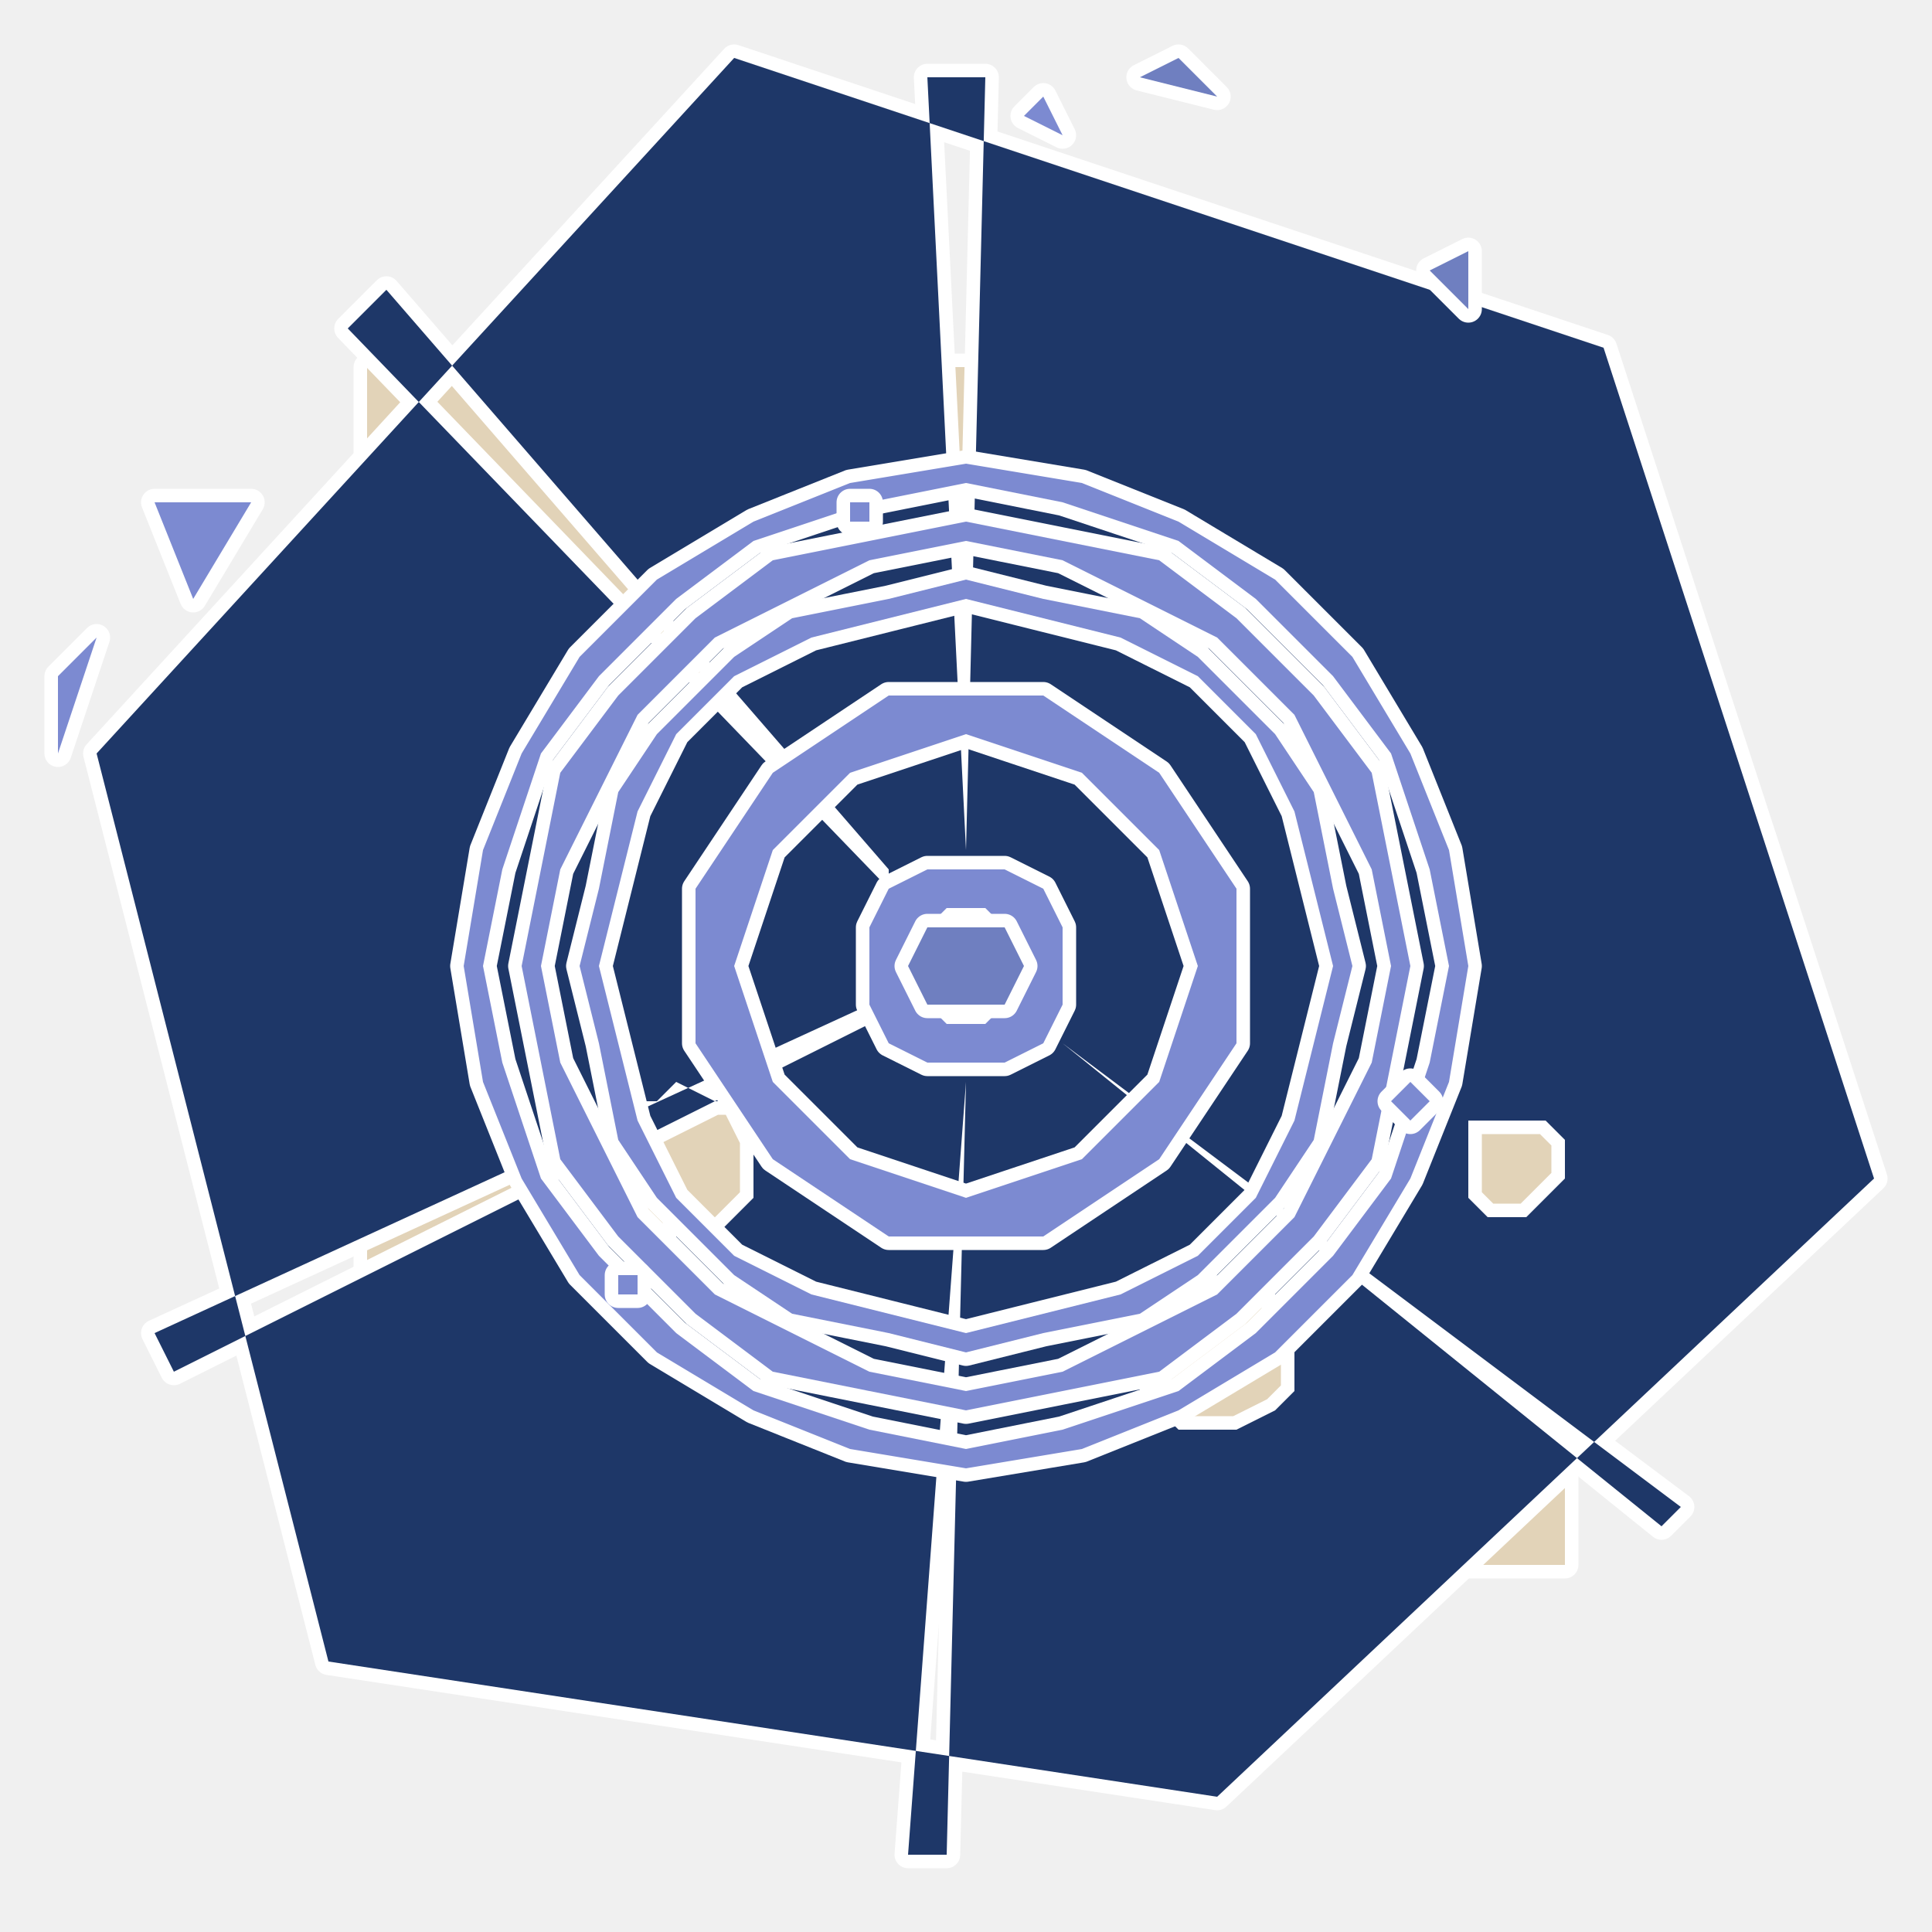
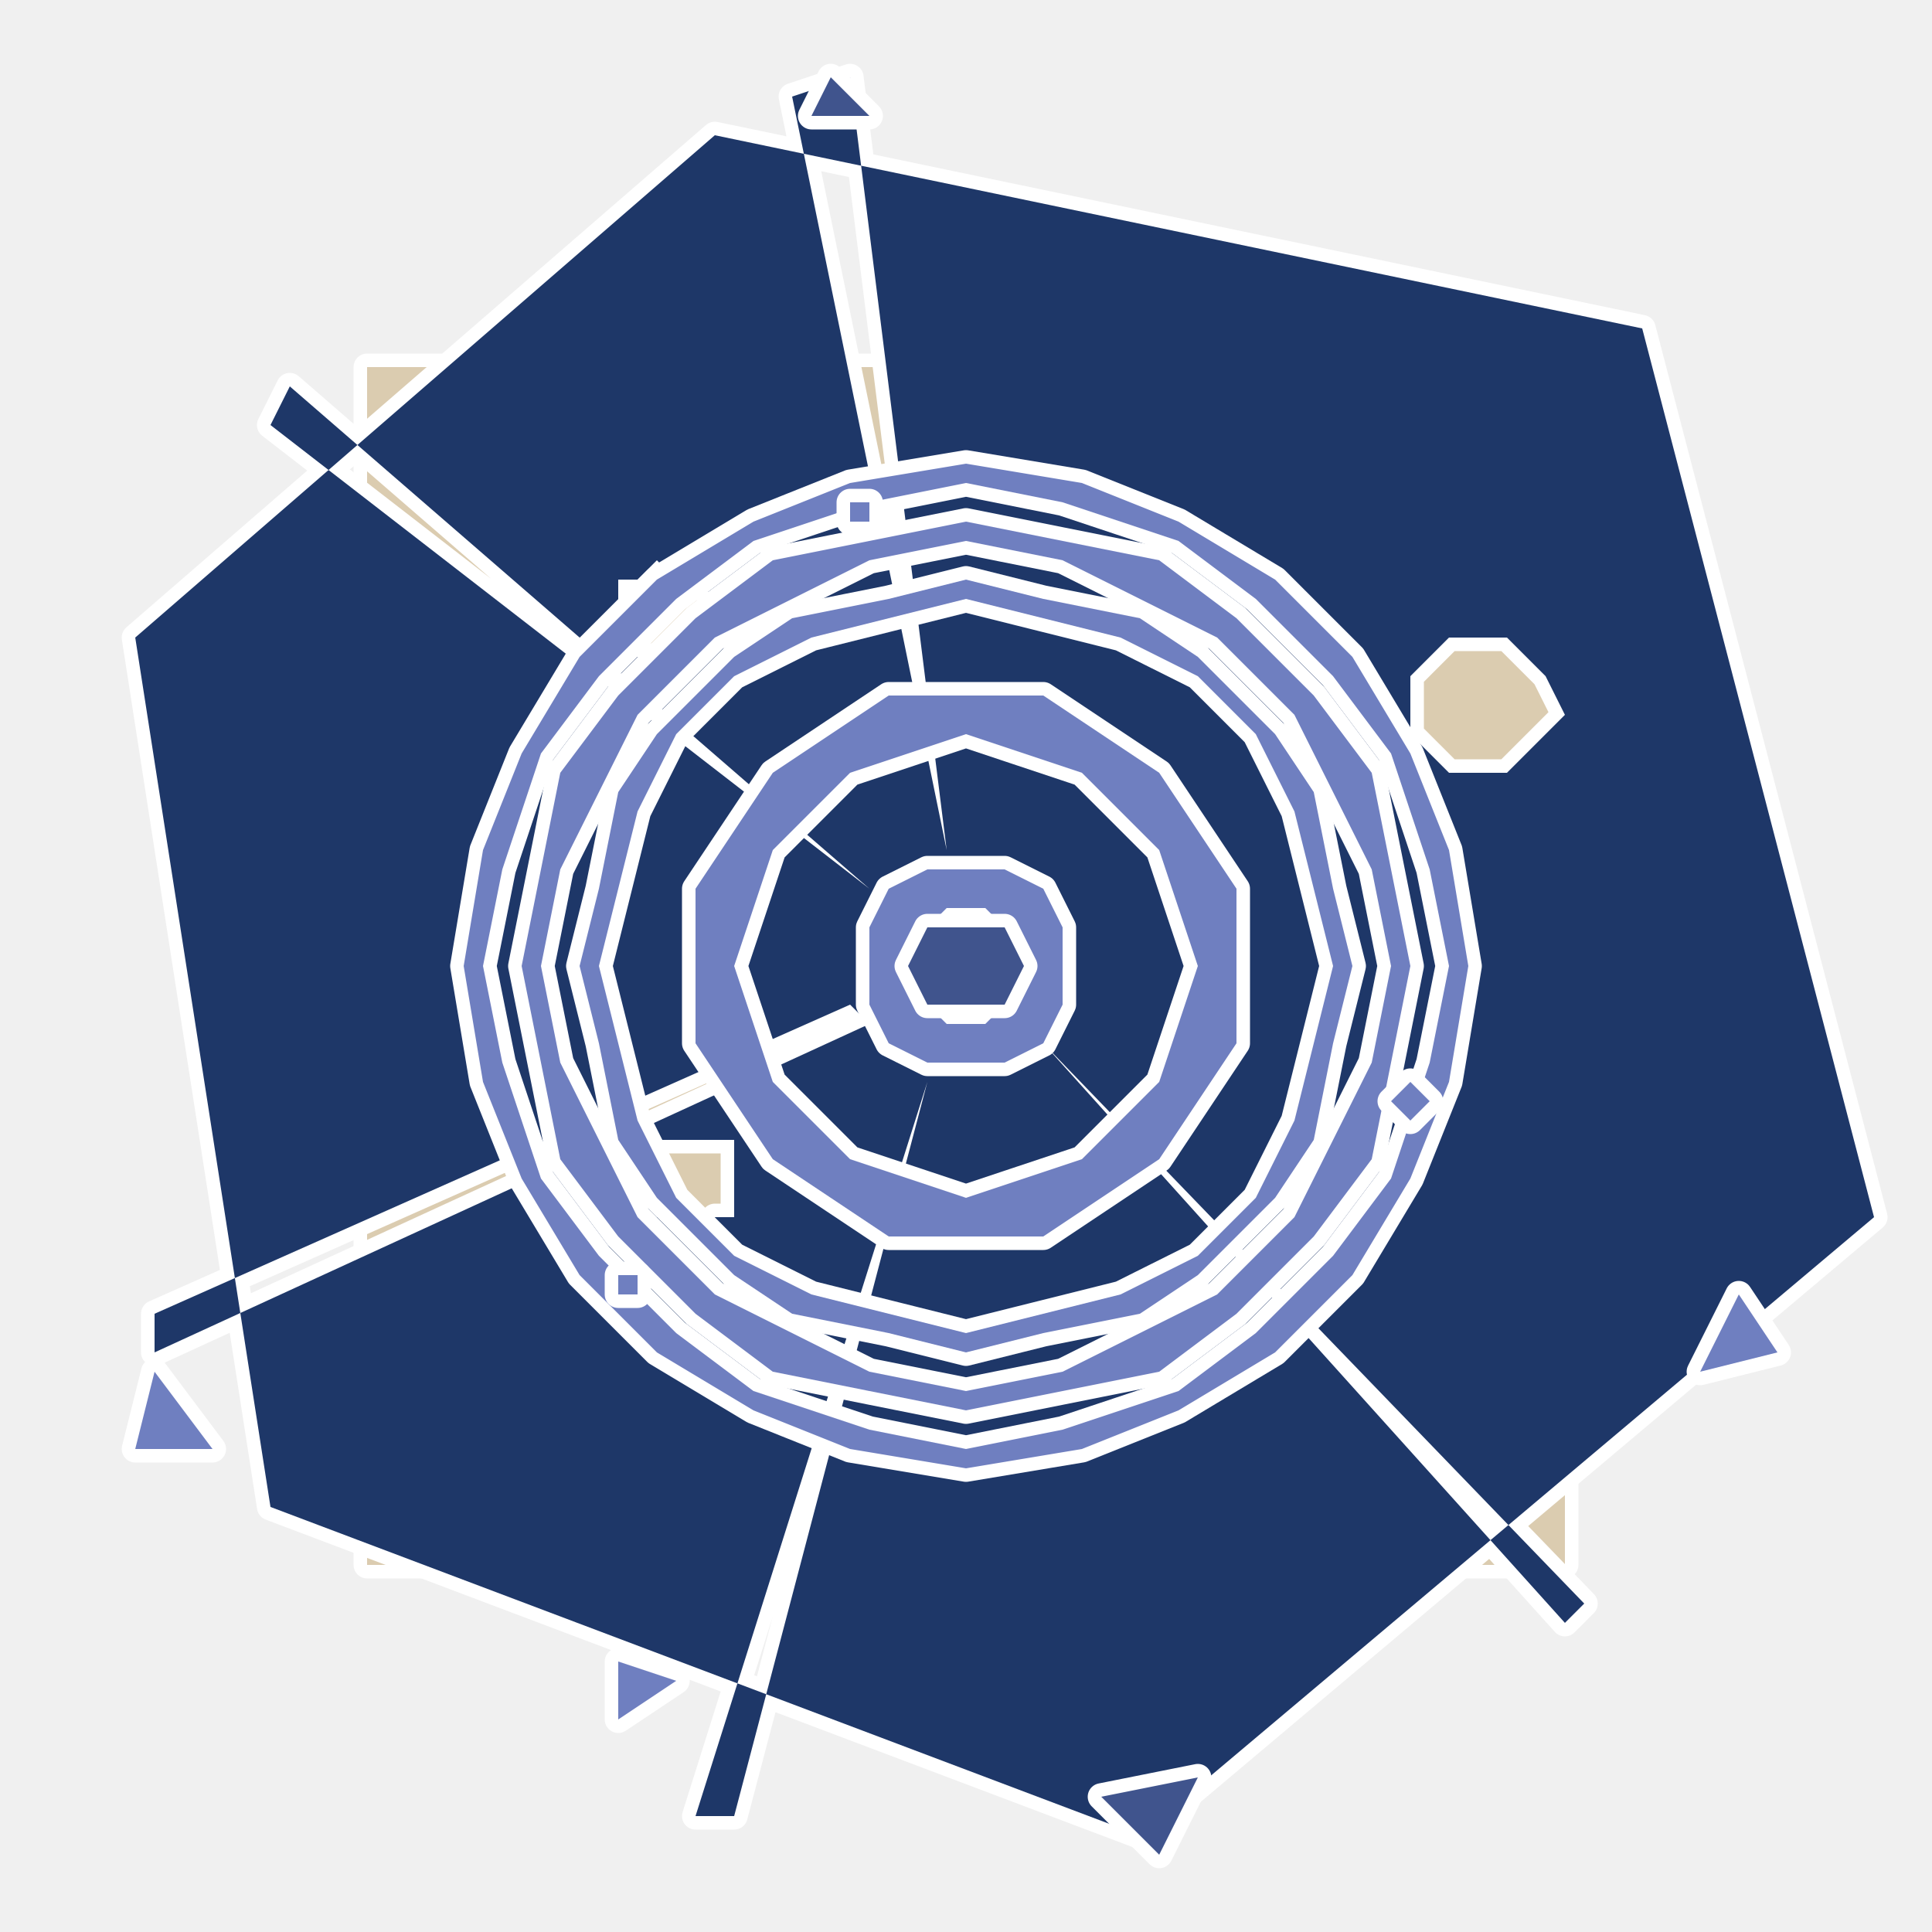
<svg xmlns="http://www.w3.org/2000/svg" viewBox="0 0 100 100" role="img" aria-label="@playform/hook-dsh-replay-suggester - spike-star">
  <style>
		@media (prefers-reduced-motion: no-preference) {
			.hook-dsh-replay-suggester-scene * { transform-box: view-box; transform-origin: 50% 50%; }
- 		.hook-dsh-replay-suggester-counter { animation: hook-dsh-replay-suggester-counter 24s linear -1s infinite; }
+ 		.hook-dsh-replay-suggester-counter { animation: hook-dsh-replay-suggester-counter 22s linear -5s infinite; }
		@keyframes hook-dsh-replay-suggester-counter { to { transform: rotate(-360deg); } }
- 		.hook-dsh-replay-suggester-breathe { animation: hook-dsh-replay-suggester-breathe 5s ease-in-out -1s infinite; }
+ 		.hook-dsh-replay-suggester-breathe { animation: hook-dsh-replay-suggester-breathe 6s ease-in-out -5s infinite; }
		@keyframes hook-dsh-replay-suggester-breathe { 50% { transform: scale(1.06); opacity: 0.85; } }
- 		.hook-dsh-replay-suggester-fire { animation: hook-dsh-replay-suggester-fire 3.2s ease-in-out infinite; }
+ 		.hook-dsh-replay-suggester-fire { animation: hook-dsh-replay-suggester-fire 3.0s ease-in-out infinite; }
		@keyframes hook-dsh-replay-suggester-fire { 0%, 100% { opacity: 0.35; } 50% { opacity: 1; } }
- 		.hook-dsh-replay-suggester-twinkle { animation: hook-dsh-replay-suggester-twinkle 12s ease-in-out -1s infinite; }
+ 		.hook-dsh-replay-suggester-twinkle { animation: hook-dsh-replay-suggester-twinkle 7s ease-in-out -5s infinite; }
		@keyframes hook-dsh-replay-suggester-twinkle { 0%, 100% { transform: scale(0.94); opacity: 0.4; } 50% { transform: scale(1.06); opacity: 1; } }
		}
	</style>
  <defs>
    <path id="hook-dsh-replay-suggester-0" d="M81,81 L19,81 L19,19 L81,19 Z" />
-     <path id="hook-dsh-replay-suggester-1" d="M70,79 L70,81 L68,81 L66,81 L66,79 L66,77 L68,76 L70,77 Z" />
-     <path id="hook-dsh-replay-suggester-2" d="M82,67 L81,69 L79,69 L78,69 L77,67 L78,65 L79,65 L81,65 Z" />
-     <path id="hook-dsh-replay-suggester-3" d="M86,46 L86,48 L84,49 L82,48 L81,46 L82,45 L84,44 L86,45 Z" />
-     <path id="hook-dsh-replay-suggester-4" d="M97,61 L63,93 L17,86 L5,39 L38,3 L83,18 Z M55,54 L87,78 L86,79 L55,54 Z M39,60 L39,62 L38,63 L37,64 L35,64 L34,64 L32,63 L31,62 L31,60 L31,59 L32,57 L34,57 L35,56 L37,57 L38,57 L39,59 Z M50,56 L49,96 L47,96 L50,56 Z M45,53 L9,71 L8,69 L45,52 Z M67,70 L67,72 L66,73 L64,74 L63,74 L61,74 L60,73 L59,72 L59,70 L59,69 L60,67 L61,67 L63,66 L64,67 L66,67 L67,69 Z M46,46 L18,17 L20,15 L46,45 Z M50,44 L48,4 L51,4 L50,44 Z M81,60 L81,61 L80,62 L79,63 L78,63 L77,63 L76,62 L76,61 L76,60 L76,59 L76,58 L77,58 L78,58 L79,58 L80,58 L81,59 Z M54,50 L54,52 L53,53 L52,54 L50,54 L48,54 L47,53 L46,52 L46,50 L46,48 L47,47 L48,46 L50,46 L52,46 L53,47 L54,48 Z" />
+     <path id="hook-dsh-replay-suggester-1" d="M19,46 L18,48 L16,48 L15,48 L14,46 L15,44 L16,43 L18,44 Z" />
+     <path id="hook-dsh-replay-suggester-2" d="M70,79 L69,81 L68,82 L66,81 L65,79 L66,77 L68,77 L69,77 Z" />
+     <path id="hook-dsh-replay-suggester-3" d="M85,61 L84,63 L82,63 L80,63 L80,61 L80,59 L82,59 L84,59 Z" />
+     <path id="hook-dsh-replay-suggester-4" d="M97,63 L59,95 L14,78 L7,33 L37,7 L85,17 Z M54,54 L82,83 L81,84 L54,54 Z M38,61 L38,62 L38,63 L37,63 L36,64 L35,63 L34,63 L33,62 L33,61 L33,60 L34,59 L35,59 L36,59 L37,59 L38,59 L38,60 Z M48,56 L38,94 L36,94 L48,56 Z M45,53 L8,70 L8,68 L44,52 Z M37,32 L37,33 L36,34 L35,34 L34,34 L33,34 L32,34 L32,33 L32,32 L32,31 L32,30 L33,30 L34,29 L35,30 L36,30 L37,31 Z M45,46 L14,22 L15,20 L45,46 Z M49,44 L41,5 L44,4 L49,44 Z M81,37 L80,38 L79,39 L78,40 L77,40 L75,40 L74,39 L73,38 L73,37 L73,35 L74,34 L75,33 L77,33 L78,33 L79,34 L80,35 Z M54,50 L54,52 L53,53 L52,54 L50,54 L48,54 L47,53 L46,52 L46,50 L46,48 L47,47 L48,46 L50,46 L52,46 L53,47 L54,48 Z" />
    <path id="hook-dsh-replay-suggester-5" d="M64,50 L64,54 L62,57 L60,60 L57,62 L54,64 L50,64 L46,64 L43,62 L40,60 L38,57 L36,54 L36,50 L36,46 L38,43 L40,40 L43,38 L46,36 L50,36 L54,36 L57,38 L60,40 L62,43 L64,46 Z M62,50 L61,53 L60,56 L58,58 L56,60 L53,61 L50,62 L47,61 L44,60 L42,58 L40,56 L39,53 L38,50 L39,47 L40,44 L42,42 L44,40 L47,39 L50,38 L53,39 L56,40 L58,42 L60,44 L61,47 Z" />
    <path id="hook-dsh-replay-suggester-6" d="M55,50 L55,52 L54,54 L52,55 L50,55 L48,55 L46,54 L45,52 L45,50 L45,48 L46,46 L48,45 L50,45 L52,45 L54,46 L55,48 Z M53,50 L53,51 L52,52 L51,53 L50,53 L49,53 L48,52 L47,51 L47,50 L47,49 L48,48 L49,47 L50,47 L51,47 L52,48 L53,49 Z" />
    <path id="hook-dsh-replay-suggester-7" d="M70,50 L69,54 L68,59 L66,62 L62,66 L59,68 L54,69 L50,70 L46,69 L41,68 L38,66 L34,62 L32,59 L31,54 L30,50 L31,46 L32,41 L34,38 L38,34 L41,32 L46,31 L50,30 L54,31 L59,32 L62,34 L66,38 L68,41 L69,46 Z M69,50 L68,54 L67,58 L65,62 L62,65 L58,67 L54,68 L50,69 L46,68 L42,67 L38,65 L35,62 L33,58 L32,54 L31,50 L32,46 L33,42 L35,38 L38,35 L42,33 L46,32 L50,31 L54,32 L58,33 L62,35 L65,38 L67,42 L68,46 Z" />
    <path id="hook-dsh-replay-suggester-8" d="M73,50 L72,55 L71,60 L68,64 L64,68 L60,71 L55,72 L50,73 L45,72 L40,71 L36,68 L32,64 L29,60 L28,55 L27,50 L28,45 L29,40 L32,36 L36,32 L40,29 L45,28 L50,27 L55,28 L60,29 L64,32 L68,36 L71,40 L72,45 Z M72,50 L71,55 L69,59 L67,63 L63,67 L59,69 L55,71 L50,72 L45,71 L41,69 L37,67 L33,63 L31,59 L29,55 L28,50 L29,45 L31,41 L33,37 L37,33 L41,31 L45,29 L50,28 L55,29 L59,31 L63,33 L67,37 L69,41 L71,45 Z" />
    <path id="hook-dsh-replay-suggester-9" d="M76,50 L75,56 L73,61 L70,66 L66,70 L61,73 L56,75 L50,76 L44,75 L39,73 L34,70 L30,66 L27,61 L25,56 L24,50 L25,44 L27,39 L30,34 L34,30 L39,27 L44,25 L50,24 L56,25 L61,27 L66,30 L70,34 L73,39 L75,44 Z M75,50 L74,55 L72,61 L69,65 L65,69 L61,72 L55,74 L50,75 L45,74 L39,72 L35,69 L31,65 L28,61 L26,55 L25,50 L26,45 L28,39 L31,35 L35,31 L39,28 L45,26 L50,25 L55,26 L61,28 L65,31 L69,35 L72,39 L74,45 Z" />
    <path id="hook-dsh-replay-suggester-10" d="M74,57 L73,58 L73,58 L72,57 L73,56 L73,56 Z" />
    <path id="hook-dsh-replay-suggester-11" d="M33,66 L33,67 L32,67 L32,66 L32,66 L33,66 Z" />
    <path id="hook-dsh-replay-suggester-12" d="M45,27 L45,27 L44,27 L44,27 L44,26 L45,26 Z" />
-     <path id="hook-dsh-replay-suggester-13" d="M53,6 L54,5 L55,7 Z" />
-     <path id="hook-dsh-replay-suggester-14" d="M59,4 L61,3 L63,5 Z" />
-     <path id="hook-dsh-replay-suggester-15" d="M10,31 L8,26 L13,26 Z" />
-     <path id="hook-dsh-replay-suggester-16" d="M74,14 L76,13 L76,16 Z" />
-     <path id="hook-dsh-replay-suggester-17" d="M3,39 L3,35 L5,33 Z" />
+     <path id="hook-dsh-replay-suggester-13" d="M11,75 L7,75 L8,71 Z" />
+     <path id="hook-dsh-replay-suggester-14" d="M42,6 L43,4 L45,6 Z" />
+     <path id="hook-dsh-replay-suggester-15" d="M90,67 L92,70 L88,71 Z" />
+     <path id="hook-dsh-replay-suggester-16" d="M62,92 L60,96 L57,93 Z" />
+     <path id="hook-dsh-replay-suggester-17" d="M35,87 L32,89 L32,86 Z" />
    <path id="hook-dsh-replay-suggester-18" d="M53,50 L52,52 L51,52 L49,52 L48,52 L47,50 L48,48 L49,48 L51,48 L52,48 Z" />
  </defs>
  <g class="hook-dsh-replay-suggester-scene">
-     <g fill="#E2D3B8" fill-opacity="1" fill-rule="evenodd" stroke="#ffffff" stroke-width="1.4" stroke-linejoin="round" paint-order="stroke fill">
+     <g fill="#DBCCB0" fill-opacity="1" fill-rule="evenodd" stroke="#ffffff" stroke-width="1.4" stroke-linejoin="round" paint-order="stroke fill">
      <use class="hook-dsh-replay-suggester-breathe" href="#hook-dsh-replay-suggester-0" />
    </g>
-     <g fill="#7C8AD1" fill-opacity="1" fill-rule="evenodd" stroke="#ffffff" stroke-width="1.4" stroke-linejoin="round" paint-order="stroke fill">
-       <use class="hook-dsh-replay-suggester-fire" style="animation-delay:-1.00s" href="#hook-dsh-replay-suggester-1" />
-       <use class="hook-dsh-replay-suggester-fire" style="animation-delay:-1.18s" href="#hook-dsh-replay-suggester-2" />
-       <use class="hook-dsh-replay-suggester-fire" style="animation-delay:-1.36s" href="#hook-dsh-replay-suggester-3" />
+     <g fill="#6F7FC0" fill-opacity="1" fill-rule="evenodd" stroke="#ffffff" stroke-width="1.4" stroke-linejoin="round" paint-order="stroke fill">
+       <use class="hook-dsh-replay-suggester-fire" style="animation-delay:-5.00s" href="#hook-dsh-replay-suggester-1" />
+       <use class="hook-dsh-replay-suggester-fire" style="animation-delay:-5.18s" href="#hook-dsh-replay-suggester-2" />
+       <use class="hook-dsh-replay-suggester-fire" style="animation-delay:-5.36s" href="#hook-dsh-replay-suggester-3" />
    </g>
    <g fill="#1E3768" fill-opacity="1" fill-rule="evenodd" stroke="#ffffff" stroke-width="1.4" stroke-linejoin="round" paint-order="stroke fill">
      <use href="#hook-dsh-replay-suggester-4" />
    </g>
-     <g fill="#7C8AD1" fill-opacity="1" fill-rule="evenodd" stroke="#ffffff" stroke-width="1.4" stroke-linejoin="round" paint-order="stroke fill">
+     <g fill="#6F7FC0" fill-opacity="1" fill-rule="evenodd" stroke="#ffffff" stroke-width="1.4" stroke-linejoin="round" paint-order="stroke fill">
      <use class="hook-dsh-replay-suggester-breathe" href="#hook-dsh-replay-suggester-5" />
      <use class="hook-dsh-replay-suggester-breathe" href="#hook-dsh-replay-suggester-6" />
      <use class="hook-dsh-replay-suggester-breathe" href="#hook-dsh-replay-suggester-7" />
      <use class="hook-dsh-replay-suggester-breathe" href="#hook-dsh-replay-suggester-8" />
      <use class="hook-dsh-replay-suggester-breathe" href="#hook-dsh-replay-suggester-9" />
      <use class="hook-dsh-replay-suggester-counter" href="#hook-dsh-replay-suggester-10" />
      <use class="hook-dsh-replay-suggester-counter" href="#hook-dsh-replay-suggester-11" />
      <use class="hook-dsh-replay-suggester-counter" href="#hook-dsh-replay-suggester-12" />
      <use class="hook-dsh-replay-suggester-twinkle" href="#hook-dsh-replay-suggester-13" />
    </g>
-     <g fill="#6F7FC0" fill-opacity="1" fill-rule="evenodd" stroke="#ffffff" stroke-width="1.4" stroke-linejoin="round" paint-order="stroke fill">
+     <g fill="#40548D" fill-opacity="1" fill-rule="evenodd" stroke="#ffffff" stroke-width="1.4" stroke-linejoin="round" paint-order="stroke fill">
      <use class="hook-dsh-replay-suggester-twinkle" href="#hook-dsh-replay-suggester-14" />
    </g>
-     <g fill="#7C8AD1" fill-opacity="1" fill-rule="evenodd" stroke="#ffffff" stroke-width="1.4" stroke-linejoin="round" paint-order="stroke fill">
+     <g fill="#6F7FC0" fill-opacity="1" fill-rule="evenodd" stroke="#ffffff" stroke-width="1.4" stroke-linejoin="round" paint-order="stroke fill">
      <use class="hook-dsh-replay-suggester-twinkle" href="#hook-dsh-replay-suggester-15" />
    </g>
-     <g fill="#6F7FC0" fill-opacity="1" fill-rule="evenodd" stroke="#ffffff" stroke-width="1.4" stroke-linejoin="round" paint-order="stroke fill">
+     <g fill="#40548D" fill-opacity="1" fill-rule="evenodd" stroke="#ffffff" stroke-width="1.4" stroke-linejoin="round" paint-order="stroke fill">
      <use class="hook-dsh-replay-suggester-twinkle" href="#hook-dsh-replay-suggester-16" />
    </g>
-     <g fill="#7C8AD1" fill-opacity="1" fill-rule="evenodd" stroke="#ffffff" stroke-width="1.4" stroke-linejoin="round" paint-order="stroke fill">
+     <g fill="#6F7FC0" fill-opacity="1" fill-rule="evenodd" stroke="#ffffff" stroke-width="1.4" stroke-linejoin="round" paint-order="stroke fill">
      <use class="hook-dsh-replay-suggester-twinkle" href="#hook-dsh-replay-suggester-17" />
    </g>
-     <g fill="#6F7FC0" fill-opacity="1" fill-rule="evenodd" stroke="#ffffff" stroke-width="1.4" stroke-linejoin="round" paint-order="stroke fill">
+     <g fill="#40548D" fill-opacity="1" fill-rule="evenodd" stroke="#ffffff" stroke-width="1.4" stroke-linejoin="round" paint-order="stroke fill">
      <use class="hook-dsh-replay-suggester-breathe" href="#hook-dsh-replay-suggester-18" />
    </g>
  </g>
</svg>
